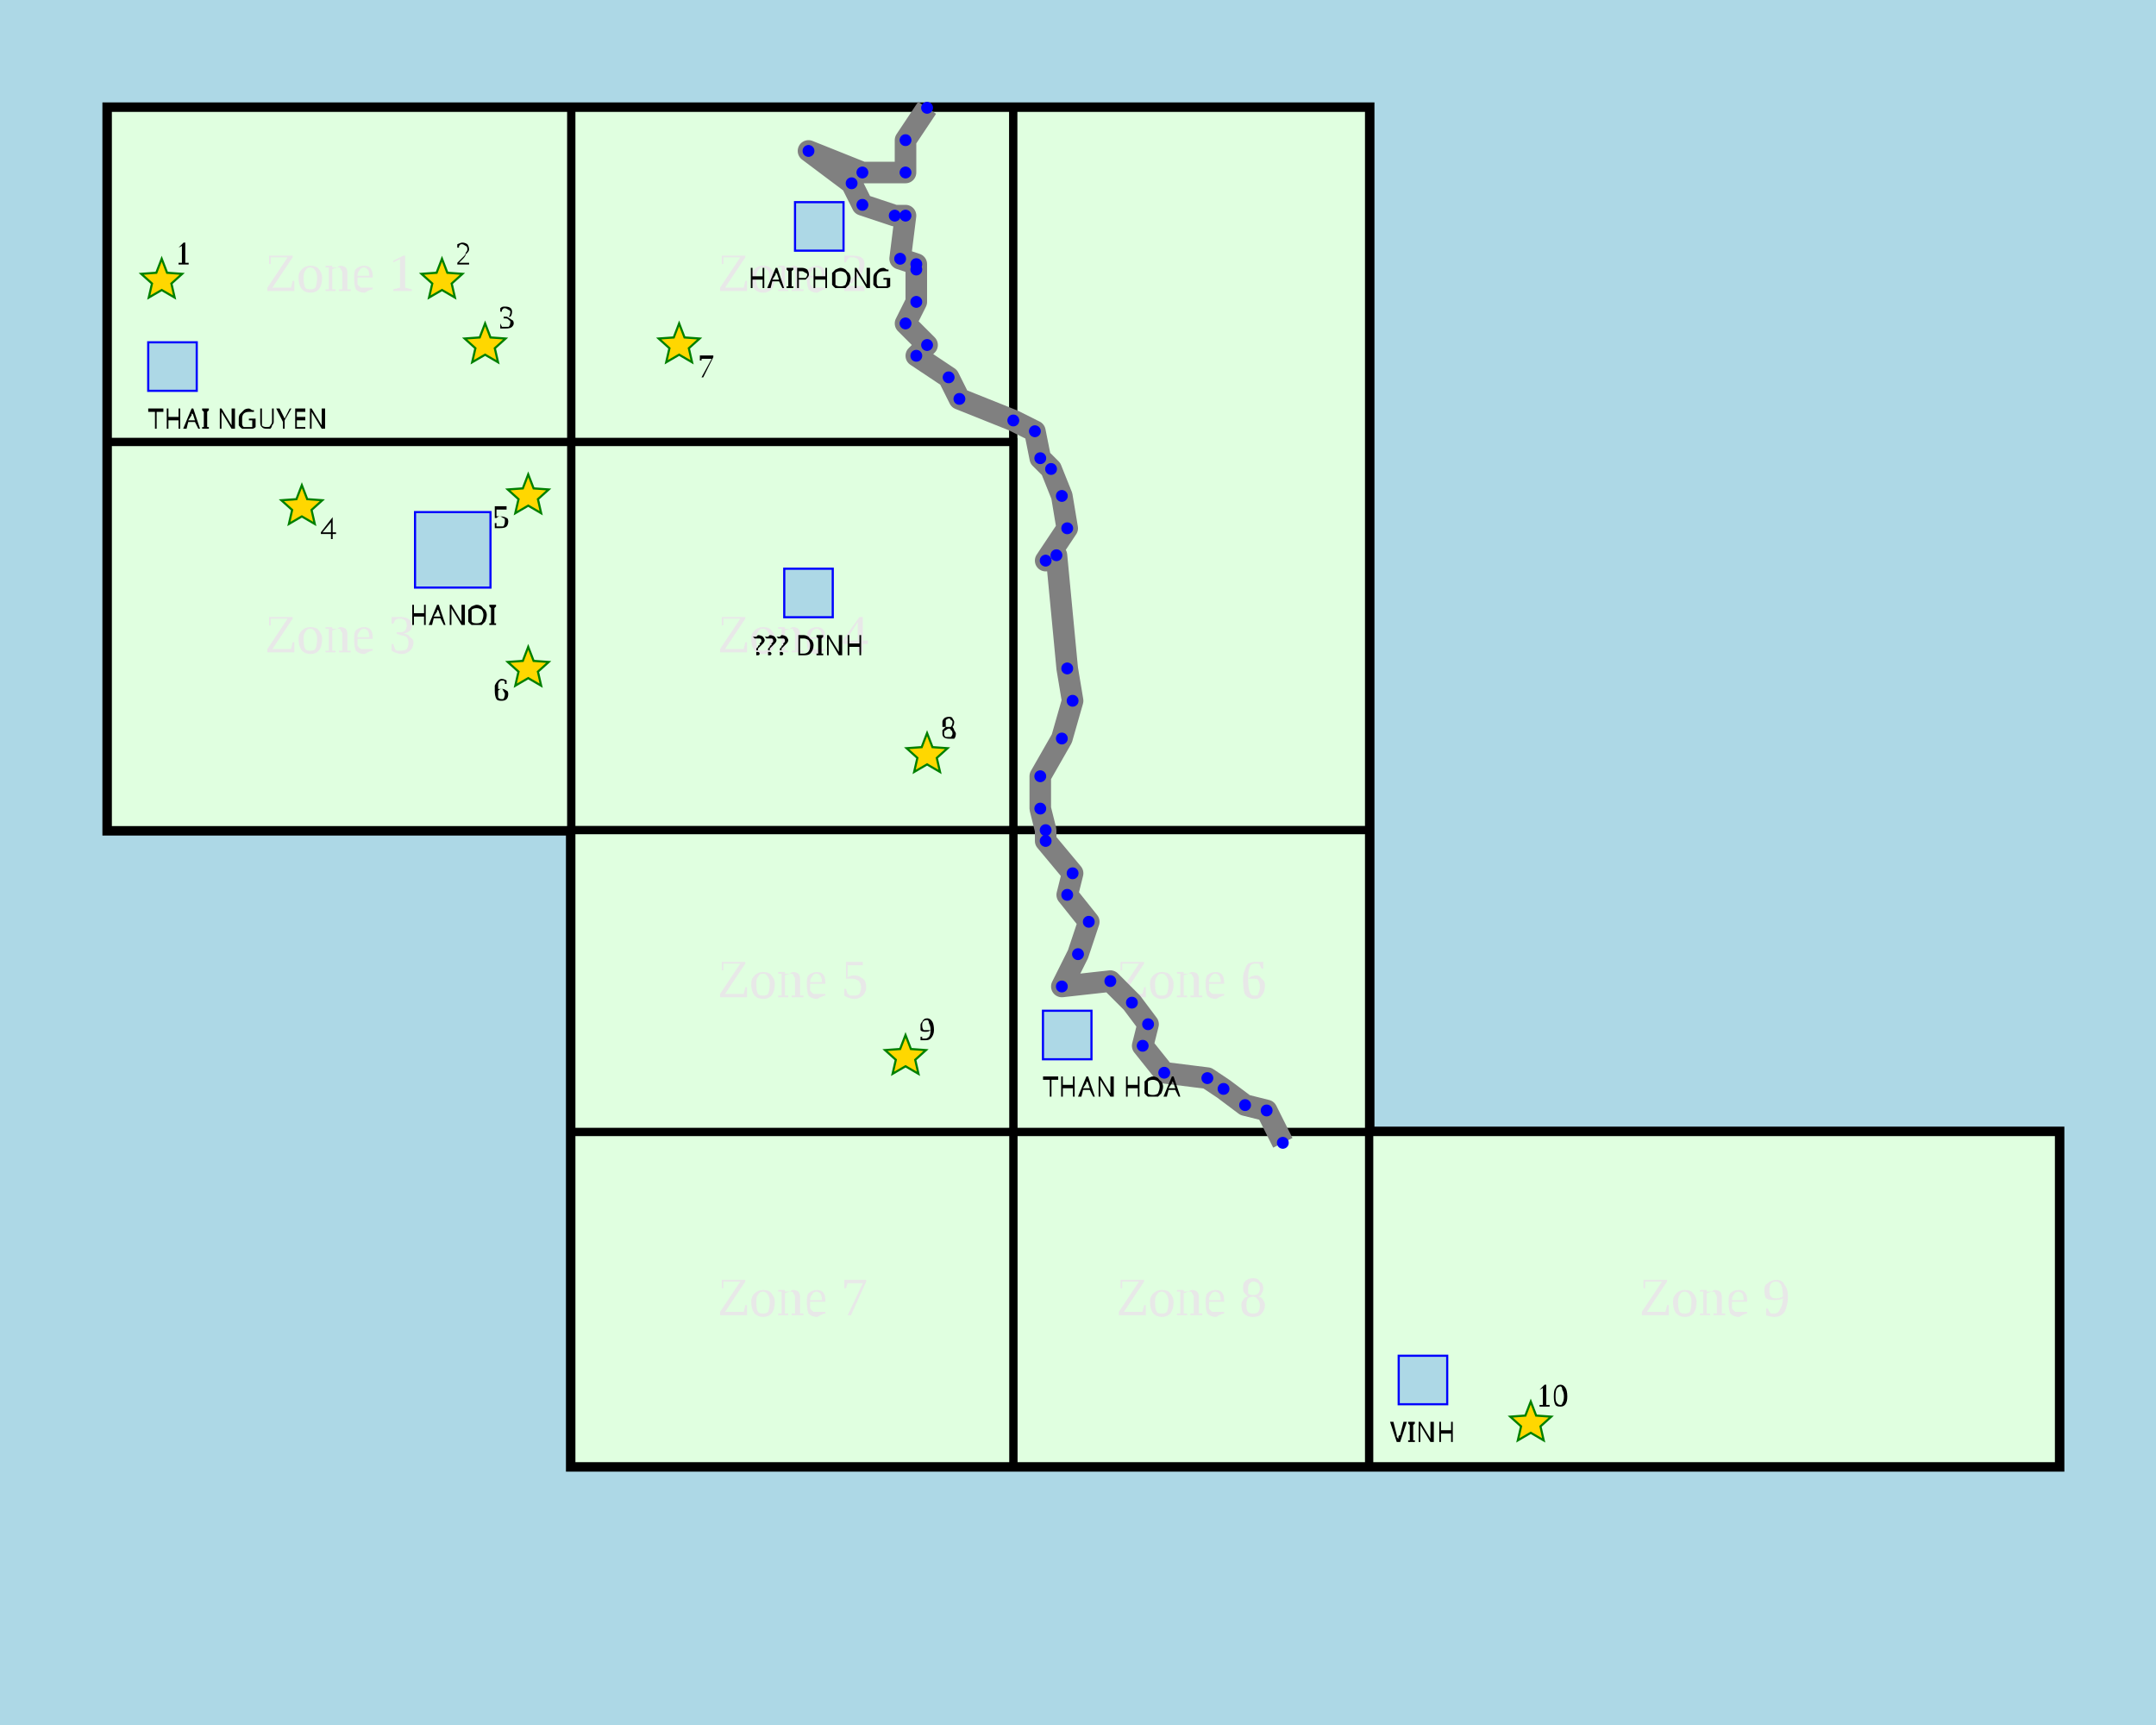
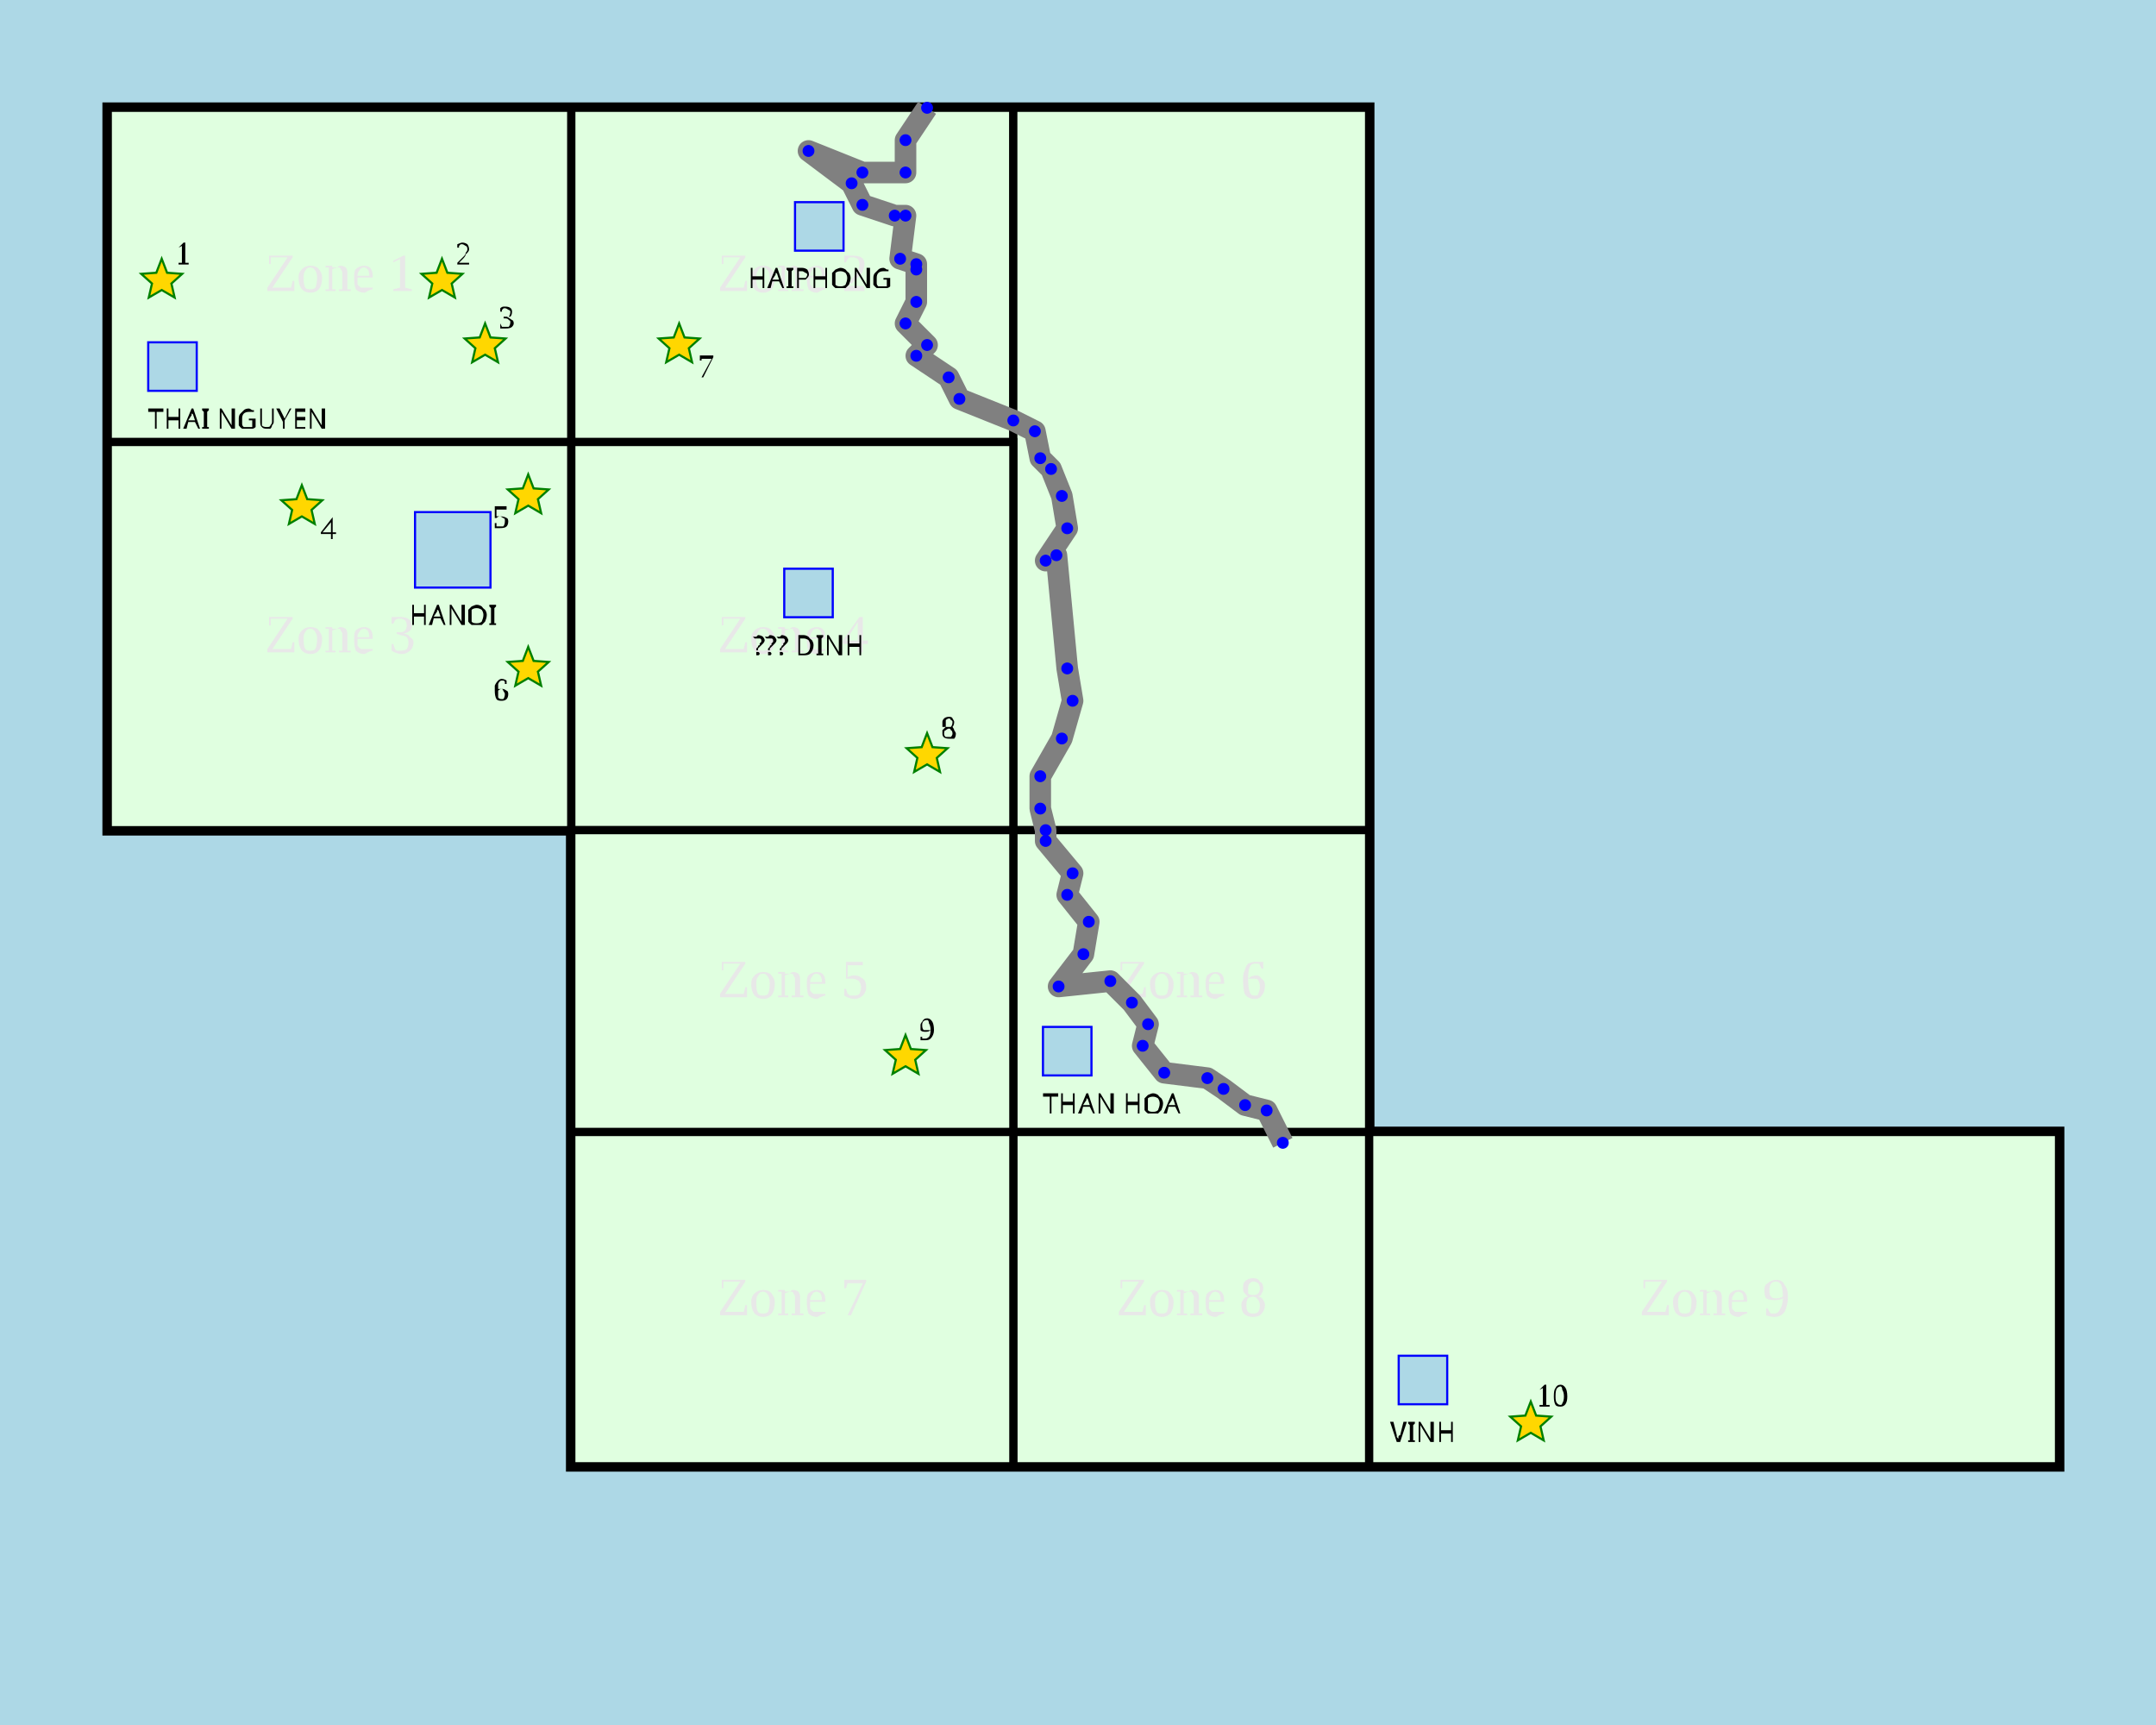
<svg xmlns="http://www.w3.org/2000/svg" width="20.0cm" height="16.0cm" viewBox="0 0 20.0 16.0">
  <rect width="100%" height="100%" fill="lightblue" />
  <g transform="translate(1.0, 1.0)">
    <path d="M 0,0 L 11.7,0 L 11.7,9.5 L 18.1,9.5 L 18.1,12.6 L 4.3,12.6 L 4.3,6.7 L 0,6.7 Z" fill="none" stroke="black" stroke-width="0.1" />
    <rect x="0" y="0" width="4.3" height="3.1" fill="#E0FFE0" stroke="black" stroke-width="0.002cm" />
    <text x="2.15" y="1.55" fill="#E8E8E8" font-size="0.5" text-anchor="middle" dy=".3em">Zone 1</text>
    <rect x="4.3" y="0" width="4.1" height="3.1" fill="#E0FFE0" stroke="black" stroke-width="0.002cm" />
    <text x="6.35" y="1.55" fill="#E8E8E8" font-size="0.5" text-anchor="middle" dy=".3em">Zone 2</text>
    <rect x="8.4" y="0" width="3.3" height="6.7" fill="#E0FFE0" stroke="black" stroke-width="0.002cm" />
    <text x="10.05" y="3.35" fill="#E8E8E8" font-size="0.5" text-anchor="middle" dy=".3em" />
    <rect x="0" y="3.1" width="4.3" height="3.6" fill="#E0FFE0" stroke="black" stroke-width="0.002cm" />
    <text x="2.15" y="4.9" fill="#E8E8E8" font-size="0.5" text-anchor="middle" dy=".3em">Zone 3</text>
    <rect x="4.3" y="3.1" width="4.1" height="3.6" fill="#E0FFE0" stroke="black" stroke-width="0.002cm" />
    <text x="6.35" y="4.9" fill="#E8E8E8" font-size="0.5" text-anchor="middle" dy=".3em">Zone 4</text>
    <rect x="8.4" y="6.7" width="3.3" height="2.8" fill="#E0FFE0" stroke="black" stroke-width="0.002cm" />
    <text x="10.05" y="8.1" fill="#E8E8E8" font-size="0.5" text-anchor="middle" dy=".3em">Zone 6</text>
    <rect x="4.3" y="6.7" width="4.1" height="2.8" fill="#E0FFE0" stroke="black" stroke-width="0.002cm" />
    <text x="6.35" y="8.1" fill="#E8E8E8" font-size="0.5" text-anchor="middle" dy=".3em">Zone 5</text>
    <rect x="11.7" y="9.5" width="6.4" height="3.1" fill="#E0FFE0" stroke="black" stroke-width="0.002cm" />
    <text x="14.9" y="11.05" fill="#E8E8E8" font-size="0.5" text-anchor="middle" dy=".3em">Zone 9</text>
    <rect x="8.4" y="9.5" width="3.3" height="3.1" fill="#E0FFE0" stroke="black" stroke-width="0.002cm" />
    <text x="10.05" y="11.05" fill="#E8E8E8" font-size="0.5" text-anchor="middle" dy=".3em">Zone 8</text>
    <rect x="4.3" y="9.5" width="4.1" height="3.1" fill="#E0FFE0" stroke="black" stroke-width="0.002cm" />
    <text x="6.35" y="11.05" fill="#E8E8E8" font-size="0.5" text-anchor="middle" dy=".3em">Zone 7</text>
-     <path d="M 7.6,0 7.4,0.3 7.4,0.6 7.0,0.6 6.5,0.4 6.9,0.7 7.0,0.9 7.3,1.0 7.4,1.0 7.35,1.4 7.5,1.45 7.5,1.5 7.5,1.8 7.4,2.0 7.6,2.2 7.5,2.3 7.8,2.5 7.9,2.7 8.4,2.9 8.6,3.0 8.65,3.25 8.75,3.35 8.85,3.6 8.9,3.9 8.7,4.2 8.8,4.15 8.9,5.2 8.95,5.5 8.85,5.85 8.65,6.2 8.65,6.5 8.7,6.7 8.7,6.8 8.95,7.1 8.9,7.3 9.1,7.55 9.0,7.85 8.85,8.15 9.3,8.1 9.5,8.3 9.65,8.5 9.6,8.7 9.8,8.95 10.2,9.0 10.35,9.1 10.55,9.25 10.75,9.3 10.9,9.6" fill="none" stroke="gray" stroke-width="0.2" stroke-linejoin="round" />
+     <path d="M 7.6,0 7.4,0.3 7.4,0.6 7.0,0.6 6.5,0.4 6.9,0.7 7.0,0.9 7.3,1.0 7.4,1.0 7.35,1.4 7.5,1.45 7.5,1.5 7.5,1.8 7.4,2.0 7.6,2.2 7.5,2.3 7.8,2.5 7.9,2.7 8.4,2.9 8.6,3.0 8.65,3.25 8.75,3.35 8.85,3.6 8.9,3.9 8.7,4.2 8.8,4.15 8.9,5.2 8.95,5.5 8.85,5.85 8.65,6.2 8.65,6.5 8.7,6.7 8.7,6.8 8.95,7.1 8.9,7.3 9.1,7.55 9.05,7.85 8.82,8.15 9.3,8.1 9.5,8.3 9.65,8.5 9.6,8.7 9.8,8.95 10.2,9.0 10.35,9.1 10.55,9.25 10.75,9.3 10.9,9.6" fill="none" stroke="gray" stroke-width="0.2" stroke-linejoin="round" />
    <circle cx="7.6" cy="0" r="0.05" fill="blue" stroke="blue" stroke-width="0.01" />
    <circle cx="7.4" cy="0.3" r="0.05" fill="blue" stroke="blue" stroke-width="0.01" />
    <circle cx="7.4" cy="0.6" r="0.05" fill="blue" stroke="blue" stroke-width="0.01" />
    <circle cx="7.0" cy="0.6" r="0.05" fill="blue" stroke="blue" stroke-width="0.01" />
    <circle cx="6.5" cy="0.4" r="0.05" fill="blue" stroke="blue" stroke-width="0.01" />
    <circle cx="6.9" cy="0.7" r="0.05" fill="blue" stroke="blue" stroke-width="0.01" />
    <circle cx="7.0" cy="0.9" r="0.05" fill="blue" stroke="blue" stroke-width="0.01" />
    <circle cx="7.3" cy="1.0" r="0.05" fill="blue" stroke="blue" stroke-width="0.01" />
    <circle cx="7.4" cy="1.0" r="0.05" fill="blue" stroke="blue" stroke-width="0.01" />
    <circle cx="7.35" cy="1.4" r="0.05" fill="blue" stroke="blue" stroke-width="0.01" />
    <circle cx="7.5" cy="1.45" r="0.05" fill="blue" stroke="blue" stroke-width="0.01" />
    <circle cx="7.5" cy="1.5" r="0.05" fill="blue" stroke="blue" stroke-width="0.01" />
    <circle cx="7.5" cy="1.8" r="0.05" fill="blue" stroke="blue" stroke-width="0.01" />
    <circle cx="7.4" cy="2.0" r="0.05" fill="blue" stroke="blue" stroke-width="0.01" />
    <circle cx="7.6" cy="2.2" r="0.05" fill="blue" stroke="blue" stroke-width="0.01" />
    <circle cx="7.5" cy="2.3" r="0.05" fill="blue" stroke="blue" stroke-width="0.01" />
    <circle cx="7.8" cy="2.5" r="0.05" fill="blue" stroke="blue" stroke-width="0.01" />
    <circle cx="7.9" cy="2.7" r="0.05" fill="blue" stroke="blue" stroke-width="0.01" />
    <circle cx="8.4" cy="2.9" r="0.05" fill="blue" stroke="blue" stroke-width="0.01" />
    <circle cx="8.6" cy="3.0" r="0.05" fill="blue" stroke="blue" stroke-width="0.01" />
    <circle cx="8.65" cy="3.25" r="0.05" fill="blue" stroke="blue" stroke-width="0.01" />
    <circle cx="8.75" cy="3.35" r="0.05" fill="blue" stroke="blue" stroke-width="0.01" />
    <circle cx="8.85" cy="3.6" r="0.05" fill="blue" stroke="blue" stroke-width="0.01" />
    <circle cx="8.9" cy="3.9" r="0.05" fill="blue" stroke="blue" stroke-width="0.01" />
    <circle cx="8.7" cy="4.2" r="0.05" fill="blue" stroke="blue" stroke-width="0.01" />
    <circle cx="8.8" cy="4.15" r="0.05" fill="blue" stroke="blue" stroke-width="0.01" />
    <circle cx="8.9" cy="5.2" r="0.05" fill="blue" stroke="blue" stroke-width="0.01" />
    <circle cx="8.95" cy="5.5" r="0.05" fill="blue" stroke="blue" stroke-width="0.01" />
    <circle cx="8.85" cy="5.85" r="0.05" fill="blue" stroke="blue" stroke-width="0.01" />
    <circle cx="8.65" cy="6.2" r="0.05" fill="blue" stroke="blue" stroke-width="0.01" />
    <circle cx="8.65" cy="6.5" r="0.05" fill="blue" stroke="blue" stroke-width="0.01" />
    <circle cx="8.7" cy="6.7" r="0.05" fill="blue" stroke="blue" stroke-width="0.01" />
    <circle cx="8.7" cy="6.8" r="0.05" fill="blue" stroke="blue" stroke-width="0.01" />
    <circle cx="8.95" cy="7.1" r="0.05" fill="blue" stroke="blue" stroke-width="0.01" />
    <circle cx="8.9" cy="7.3" r="0.05" fill="blue" stroke="blue" stroke-width="0.01" />
    <circle cx="9.1" cy="7.55" r="0.05" fill="blue" stroke="blue" stroke-width="0.01" />
-     <circle cx="9.0" cy="7.85" r="0.05" fill="blue" stroke="blue" stroke-width="0.01" />
-     <circle cx="8.85" cy="8.15" r="0.05" fill="blue" stroke="blue" stroke-width="0.01" />
+     <circle cx="9.05" cy="7.85" r="0.05" fill="blue" stroke="blue" stroke-width="0.01" />
+     <circle cx="8.82" cy="8.15" r="0.05" fill="blue" stroke="blue" stroke-width="0.01" />
    <circle cx="9.3" cy="8.1" r="0.05" fill="blue" stroke="blue" stroke-width="0.01" />
    <circle cx="9.5" cy="8.3" r="0.05" fill="blue" stroke="blue" stroke-width="0.01" />
    <circle cx="9.65" cy="8.5" r="0.05" fill="blue" stroke="blue" stroke-width="0.01" />
    <circle cx="9.6" cy="8.7" r="0.05" fill="blue" stroke="blue" stroke-width="0.01" />
    <circle cx="9.8" cy="8.95" r="0.05" fill="blue" stroke="blue" stroke-width="0.01" />
    <circle cx="10.2" cy="9.0" r="0.05" fill="blue" stroke="blue" stroke-width="0.01" />
    <circle cx="10.35" cy="9.1" r="0.05" fill="blue" stroke="blue" stroke-width="0.01" />
    <circle cx="10.55" cy="9.25" r="0.05" fill="blue" stroke="blue" stroke-width="0.01" />
    <circle cx="10.75" cy="9.3" r="0.05" fill="blue" stroke="blue" stroke-width="0.01" />
    <circle cx="10.9" cy="9.6" r="0.05" fill="blue" stroke="blue" stroke-width="0.01" />
    <polygon points="0.5,1.4 0.55,1.53 0.69,1.54 0.59,1.63 0.62,1.76 0.5,1.69 0.38,1.76 0.41,1.63 0.31,1.54 0.45,1.53" fill="gold" stroke="green" stroke-width="0.02" />
    <text x="0.7" y="1.45" font-size="0.3" fill="black" text-anchor="middle">1</text>
    <polygon points="3.1,1.4 3.15,1.53 3.29,1.54 3.19,1.63 3.22,1.76 3.1,1.69 2.98,1.76 3.01,1.63 2.91,1.54 3.05,1.53" fill="gold" stroke="green" stroke-width="0.02" />
    <text x="3.3" y="1.45" font-size="0.3" fill="black" text-anchor="middle">2</text>
    <polygon points="3.5,2.0 3.55,2.13 3.69,2.14 3.59,2.23 3.62,2.36 3.5,2.29 3.38,2.36 3.41,2.23 3.31,2.14 3.45,2.13" fill="gold" stroke="green" stroke-width="0.02" />
    <text x="3.7" y="2.05" font-size="0.3" fill="black" text-anchor="middle">3</text>
    <polygon points="1.8,3.5 1.85,3.63 1.99,3.64 1.89,3.73 1.92,3.86 1.8,3.79 1.68,3.86 1.71,3.73 1.61,3.64 1.75,3.63" fill="gold" stroke="green" stroke-width="0.02" />
    <text x="2.05" y="4.0" font-size="0.3" fill="black" text-anchor="middle">4</text>
    <polygon points="3.9,3.4 3.95,3.53 4.09,3.54 3.99,3.63 4.02,3.76 3.9,3.69 3.78,3.76 3.81,3.63 3.71,3.54 3.85,3.53" fill="gold" stroke="green" stroke-width="0.02" />
    <text x="3.65" y="3.9" font-size="0.3" fill="black" text-anchor="middle">5</text>
    <polygon points="3.9,5.0 3.95,5.13 4.09,5.14 3.99,5.23 4.02,5.36 3.9,5.29 3.78,5.36 3.81,5.23 3.71,5.14 3.85,5.13" fill="gold" stroke="green" stroke-width="0.02" />
    <text x="3.65" y="5.5" font-size="0.3" fill="black" text-anchor="middle">6</text>
    <polygon points="5.3,2.0 5.35,2.13 5.49,2.14 5.39,2.23 5.42,2.36 5.3,2.29 5.18,2.36 5.21,2.23 5.11,2.14 5.25,2.13" fill="gold" stroke="green" stroke-width="0.02" />
    <text x="5.55" y="2.5" font-size="0.3" fill="black" text-anchor="middle">7</text>
    <polygon points="7.6,5.8 7.65,5.93 7.79,5.94 7.69,6.03 7.72,6.16 7.6,6.09 7.48,6.16 7.51,6.03 7.41,5.94 7.55,5.93" fill="gold" stroke="green" stroke-width="0.02" />
    <text x="7.8" y="5.85" font-size="0.3" fill="black" text-anchor="middle">8</text>
    <polygon points="7.4,8.6 7.45,8.73 7.59,8.74 7.49,8.83 7.52,8.96 7.4,8.89 7.28,8.96 7.31,8.83 7.21,8.74 7.35,8.73" fill="gold" stroke="green" stroke-width="0.02" />
    <text x="7.6" y="8.65" font-size="0.3" fill="black" text-anchor="middle">9</text>
    <polygon points="13.2,12.0 13.25,12.13 13.39,12.14 13.29,12.23 13.32,12.36 13.2,12.29 13.08,12.36 13.11,12.23 13.01,12.14 13.15,12.13" fill="gold" stroke="green" stroke-width="0.02" />
    <text x="13.4" y="12.05" font-size="0.3" fill="black" text-anchor="middle">10</text>
    <polygon points="0.375,2.175 0.825,2.175 0.825,2.625 0.375,2.625" fill="lightblue" stroke="blue" stroke-width="0.02" />
    <text x="0.375" y="2.975" text-anchor="start" font-family="sans-serif" font-size="0.25" fill="black">THAI NGUYEN</text>
    <polygon points="6.375,0.875 6.825,0.875 6.825,1.325 6.375,1.325" fill="lightblue" stroke="blue" stroke-width="0.02" />
    <text x="6.6" y="1.675" text-anchor="middle" font-family="sans-serif" font-size="0.25" fill="black">HAIPHONG</text>
    <polygon points="2.85,3.75 3.55,3.75 3.55,4.45 2.85,4.45" fill="lightblue" stroke="blue" stroke-width="0.02" />
    <text x="3.2" y="4.8" text-anchor="middle" font-family="sans-serif" font-size="0.25" fill="black">HANOI</text>
    <polygon points="6.275,4.275 6.725,4.275 6.725,4.725 6.275,4.725" fill="lightblue" stroke="blue" stroke-width="0.02" />
    <text x="6.5" y="5.075" text-anchor="middle" font-family="sans-serif" font-size="0.25" fill="black">??? DINH</text>
-     <polygon points="8.675,8.375 9.125,8.375 9.125,8.825 8.675,8.825" fill="lightblue" stroke="blue" stroke-width="0.02" />
-     <text x="8.675" y="9.175" text-anchor="start" font-family="sans-serif" font-size="0.25" fill="black">THAN HOA</text>
+     <polygon points="8.675,8.525 9.125,8.525 9.125,8.975 8.675,8.975" fill="lightblue" stroke="blue" stroke-width="0.02" />
+     <text x="8.675" y="9.325" text-anchor="start" font-family="sans-serif" font-size="0.25" fill="black">THAN HOA</text>
    <polygon points="11.975,11.575 12.425,11.575 12.425,12.025 11.975,12.025" fill="lightblue" stroke="blue" stroke-width="0.02" />
    <text x="12.2" y="12.375" text-anchor="middle" font-family="sans-serif" font-size="0.25" fill="black">VINH</text>
  </g>
</svg>
